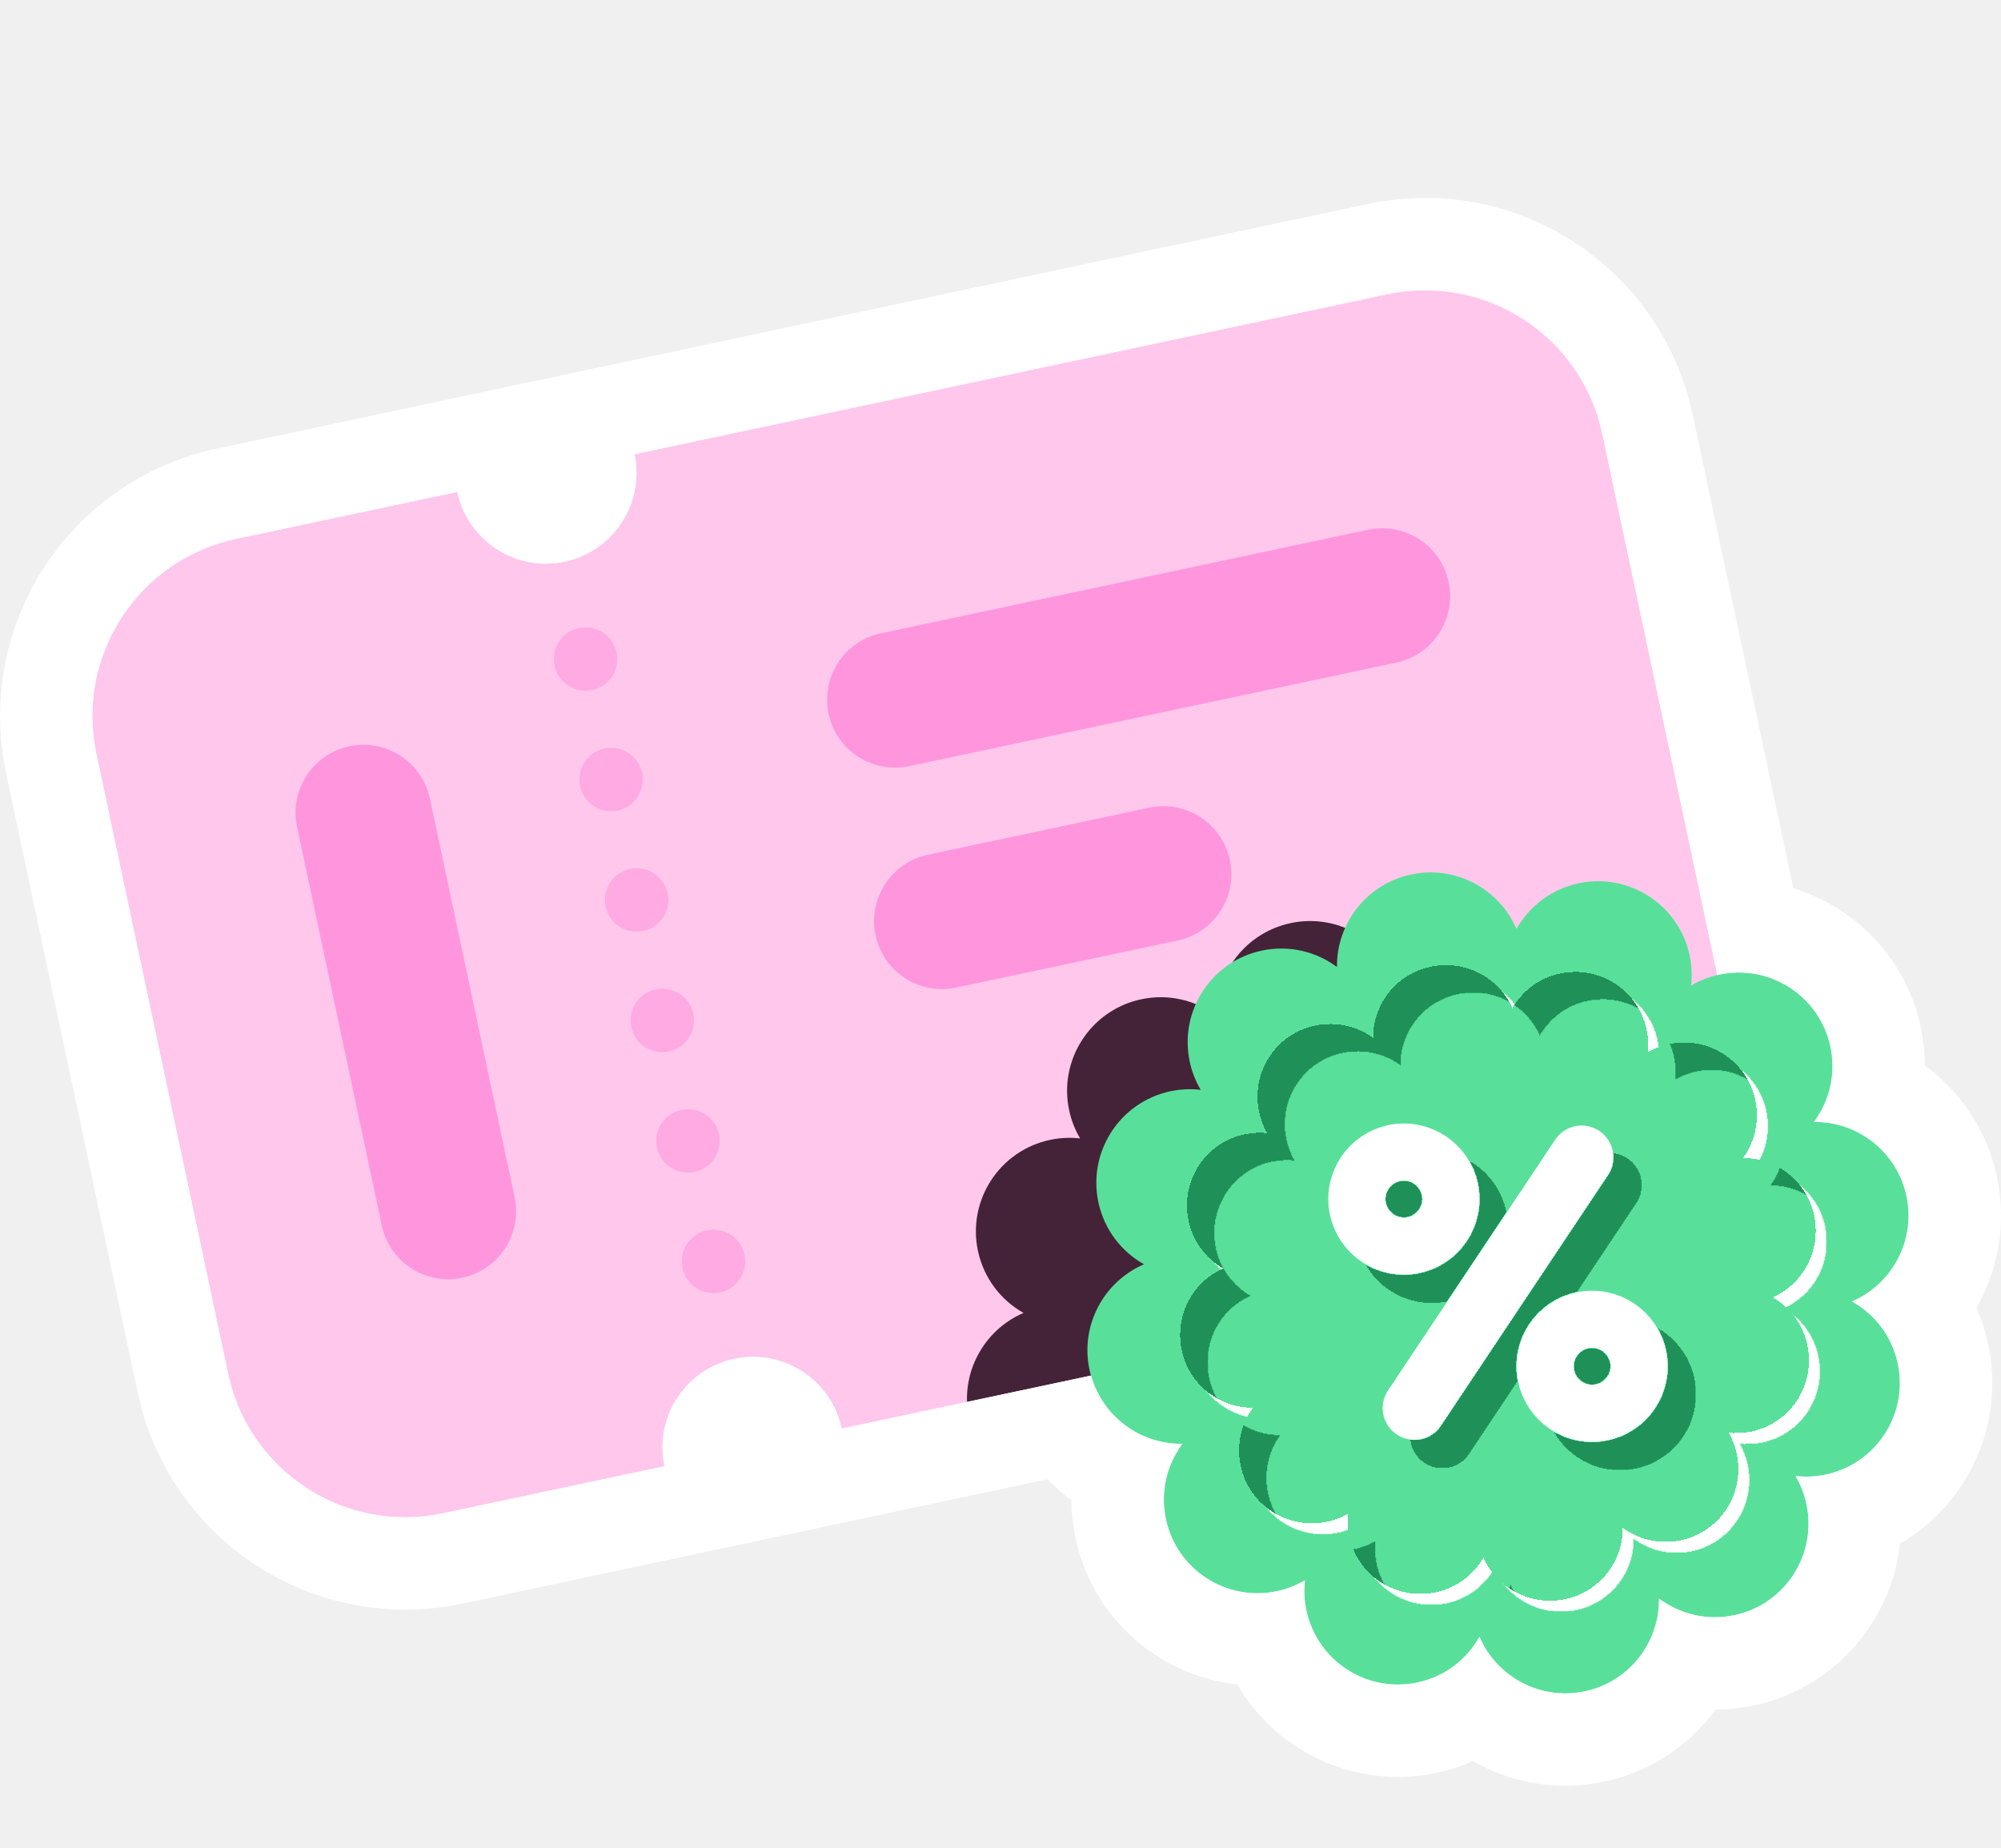
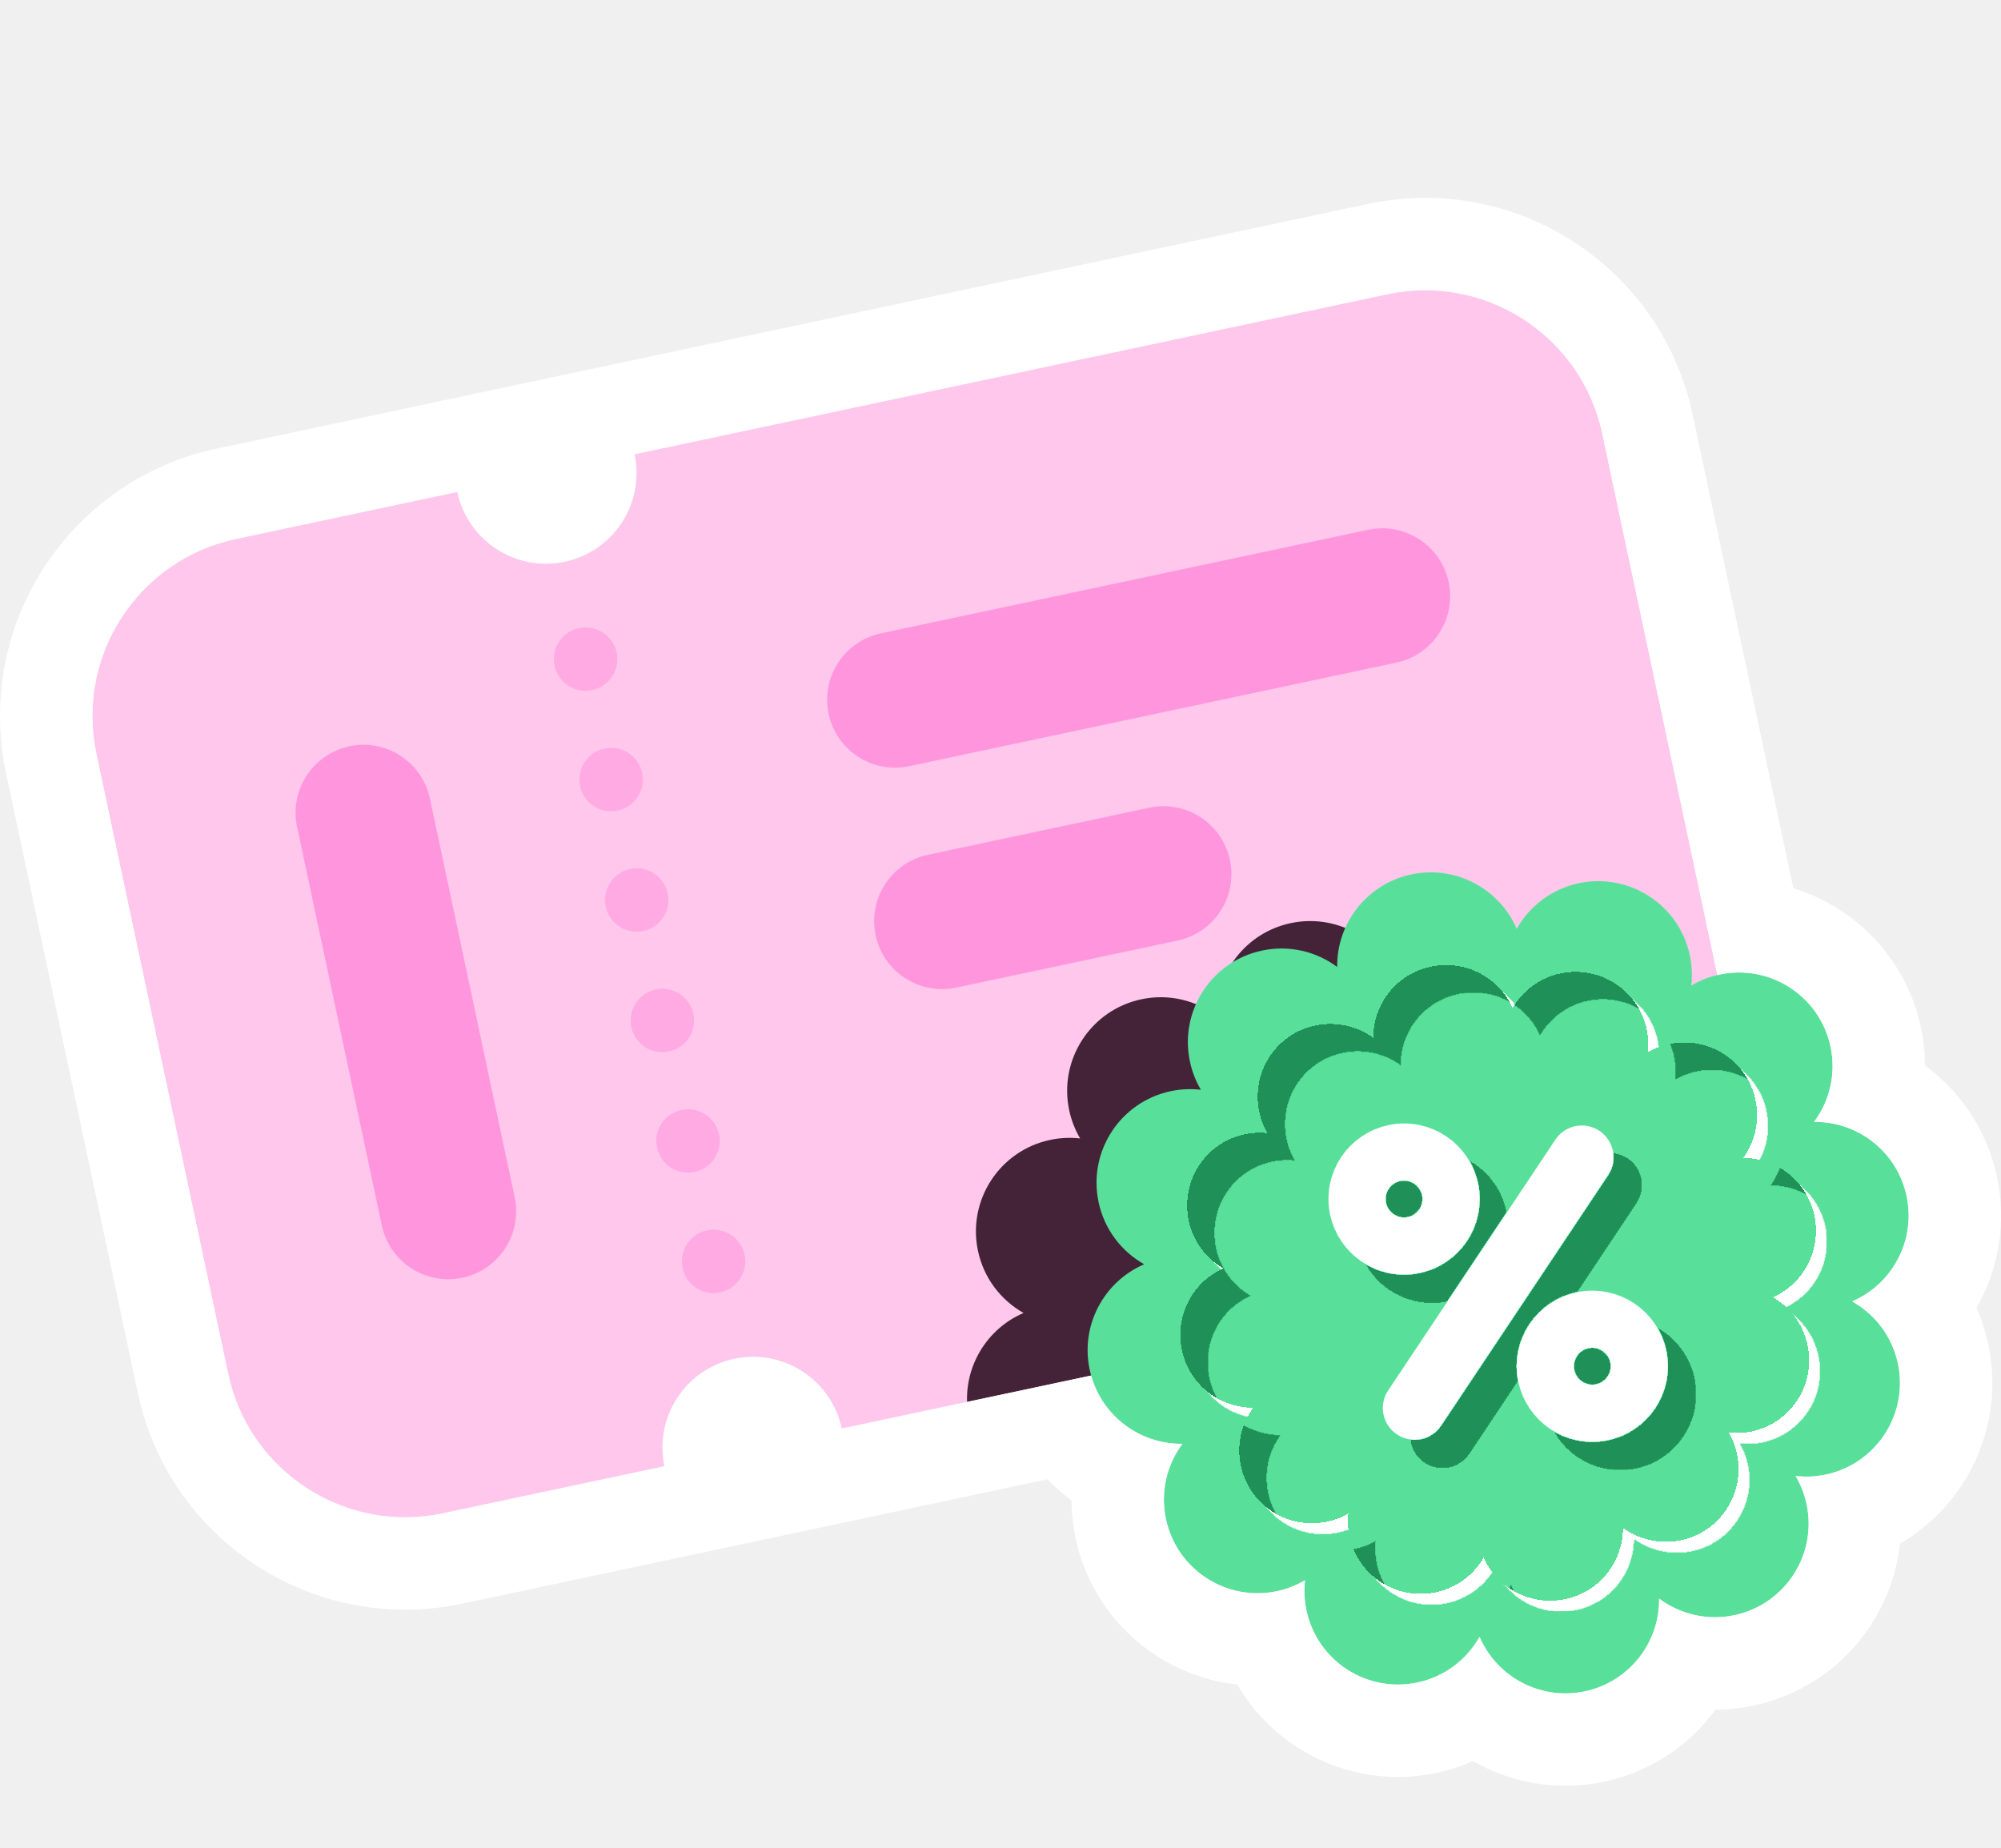
- <svg xmlns="http://www.w3.org/2000/svg" width="86.65" height="80" viewBox="-2.648 0 86.65 80" fill="none">
-   <g transform="translate(36.9795 39.1375) rotate(-12) translate(-33.3334 -21.5686)">
-     <svg width="66.667" height="43.137" viewBox="0 0 66.667 43.137" overflow="visible">
-       <g id="c_coupon" clip-path="url(#c_clip0_0_59)">
-         <path id="c_Subtract" d="M17.65 0.001C17.65 2.167 19.406 3.923 21.571 3.923C23.737 3.923 25.493 2.167 25.493 0.001H58.827C63.159 0.001 66.671 3.513 66.671 7.845V35.296C66.671 39.627 63.159 43.139 58.827 43.139H25.496C25.496 40.973 23.741 39.218 21.575 39.218C19.41 39.218 17.654 40.973 17.653 43.139H7.847C3.515 43.138 0.004 39.627 0.004 35.296V7.845C0.004 3.513 3.515 0.001 7.847 0.001H17.65Z" fill="#FFC7EC" />
-         <g id="c_Frame 1940699405" opacity="0.6">
-           <circle id="c_Ellipse 780" cx="21.577" cy="8.237" r="1.373" fill="#FF96DD" />
-           <circle id="c_Ellipse 781" cx="21.574" cy="13.57" r="1.373" fill="#FF96DD" />
-           <circle id="c_Ellipse 782" cx="21.573" cy="18.902" r="1.373" fill="#FF96DD" />
-           <circle id="c_Ellipse 784" cx="21.575" cy="24.236" r="1.373" fill="#FF96DD" />
-           <circle id="c_Ellipse 783" cx="21.577" cy="29.57" r="1.373" fill="#FF96DD" />
-           <circle id="c_Ellipse 785" cx="21.575" cy="34.903" r="1.373" fill="#FF96DD" />
-         </g>
-         <rect id="c_Rectangle 346240835" x="7.846" y="9.805" width="5.882" height="23.529" rx="2.941" fill="#FF96DD" />
-         <rect id="c_Rectangle 346240836" x="31.378" y="9.805" width="27.451" height="5.882" rx="2.941" fill="#FF96DD" />
-         <rect id="c_Rectangle 346240837" x="31.375" y="19.608" width="15.686" height="5.882" rx="2.941" fill="#FF96DD" />
-         <path id="c_Union" d="M49.067 25.77C51.032 25.771 52.67 27.17 53.04 29.026C53.783 28.183 54.87 27.652 56.082 27.652C58.32 27.652 60.135 29.467 60.135 31.705C60.135 32.158 60.059 32.593 59.922 33C60.33 32.862 60.766 32.787 61.22 32.787C63.459 32.787 65.274 34.602 65.274 36.84C65.273 38.051 64.741 39.136 63.899 39.878C65.753 40.251 67.15 41.889 67.15 43.853C67.15 45.818 65.751 47.456 63.895 47.827C64.739 48.569 65.273 49.657 65.273 50.87C65.273 53.109 63.459 54.924 61.22 54.924C60.768 54.924 60.334 54.848 59.927 54.712C60.064 55.118 60.139 55.552 60.139 56.004C60.139 58.242 58.324 60.057 56.086 60.057C54.872 60.057 53.784 59.523 53.041 58.677C52.672 60.536 51.034 61.937 49.067 61.937C47.101 61.937 45.462 60.537 45.093 58.68C44.35 59.523 43.263 60.055 42.052 60.055C39.813 60.055 37.998 58.24 37.998 56.002C37.998 55.551 38.072 55.118 38.208 54.713C37.804 54.848 37.371 54.922 36.922 54.922C34.684 54.922 32.869 53.108 32.869 50.869C32.869 49.658 33.401 48.571 34.244 47.828C32.385 47.459 30.983 45.82 30.983 43.853C30.983 41.887 32.383 40.248 34.241 39.878C33.4 39.136 32.869 38.05 32.869 36.84C32.869 34.602 34.683 32.787 36.922 32.786C37.372 32.786 37.805 32.861 38.21 32.996C38.073 32.59 37.998 32.156 37.998 31.704C37.998 29.466 39.813 27.651 42.052 27.651C43.262 27.651 44.349 28.182 45.091 29.024C45.463 27.168 47.102 25.77 49.067 25.77Z" fill="#442339" />
+ <svg xmlns="http://www.w3.org/2000/svg" width="86.65" height="80" fill="none" viewBox="0 0 86.65 80">
+   <g>
+     <g clip-path="url(#clip0_38_1137)">
+       <path d="M19.805 21.303C20.255 23.421 22.337 24.774 24.455 24.324C26.574 23.873 27.927 21.791 27.476 19.672L60.082 12.742C64.319 11.841 68.484 14.546 69.385 18.783L75.092 45.635C75.993 49.871 73.287 54.036 69.051 54.937L36.448 61.867C35.998 59.748 33.916 58.397 31.797 58.847C29.679 59.297 28.326 61.379 28.776 63.497L19.184 65.536C14.947 66.436 10.783 63.732 9.882 59.495L4.175 32.644C3.274 28.407 5.979 24.242 10.215 23.341L19.805 21.303Z" fill="#FFC7EC" />
+       <g opacity="0.6" clip-path="url(#clip1_38_1137)">
+         <circle cx="25.358" cy="28.542" r="1.373" transform="rotate(-12 25.3577 28.542)" fill="#FF96DD" />
+         <circle cx="26.464" cy="33.759" r="1.373" transform="rotate(-12 26.4639 33.7593)" fill="#FF96DD" />
+         <circle cx="27.572" cy="38.976" r="1.373" transform="rotate(-12 27.5715 38.9756)" fill="#FF96DD" />
+         <circle cx="28.683" cy="44.193" r="1.373" transform="rotate(-12 28.6826 44.1929)" fill="#FF96DD" />
+         <circle cx="29.794" cy="49.409" r="1.373" transform="rotate(-12 29.7935 49.4092)" fill="#FF96DD" />
+         <circle cx="30.9" cy="54.626" r="1.373" transform="rotate(-12 30.8997 54.626)" fill="#FF96DD" />
      </g>
-       <defs>
-         <clipPath id="c_clip0_0_59">
-           <rect width="66.667" height="43.137" fill="white" />
-         </clipPath>
-       </defs>
-     </svg>
-   </g>
-   <svg x="44.44" y="37.78" width="35.556" height="35.556" viewBox="0 0 35.556 35.556" overflow="visible">
-     <g id="b_Frame 1940699408">
-       <path id="b_Union" d="M14.019 0.091C15.941 -0.318 17.834 0.71 18.582 2.449C19.134 1.47 20.087 0.724 21.272 0.472C23.461 0.007 25.614 1.405 26.079 3.594C26.173 4.037 26.189 4.478 26.14 4.904C26.51 4.685 26.921 4.521 27.366 4.426C29.555 3.961 31.708 5.359 32.173 7.549C32.425 8.733 32.129 9.906 31.459 10.807C33.351 10.785 35.058 12.097 35.466 14.018C35.875 15.941 34.847 17.833 33.109 18.582C34.089 19.133 34.838 20.086 35.09 21.272C35.556 23.462 34.158 25.614 31.968 26.08C31.526 26.174 31.085 26.191 30.66 26.141C30.877 26.51 31.041 26.919 31.135 27.361C31.601 29.551 30.203 31.703 28.013 32.169C26.826 32.421 25.651 32.124 24.748 31.452C24.774 33.347 23.462 35.058 21.538 35.467C19.615 35.875 17.722 34.847 16.974 33.107C16.423 34.086 15.471 34.833 14.285 35.085C12.096 35.55 9.943 34.152 9.478 31.963C9.384 31.522 9.367 31.082 9.415 30.658C9.048 30.874 8.64 31.037 8.2 31.131C6.011 31.596 3.859 30.198 3.394 28.009C3.142 26.824 3.436 25.65 4.105 24.749C2.21 24.774 0.499 23.462 0.09 21.538C-0.318 19.615 0.71 17.72 2.45 16.972C1.473 16.421 0.728 15.47 0.476 14.286C0.01 12.096 1.408 9.944 3.598 9.478C4.04 9.384 4.481 9.368 4.907 9.417C4.688 9.048 4.525 8.638 4.431 8.195C3.966 6.005 5.363 3.853 7.553 3.387C8.735 3.136 9.906 3.429 10.807 4.095C10.786 2.205 12.098 0.499 14.019 0.091Z" fill="#58E09A" />
-       <g id="b_Union_2" filter="url(#b_filter0_di_0_26)">
-         <path d="M14.872 4.102C16.359 3.786 17.824 4.582 18.402 5.928C18.828 5.171 19.563 4.592 20.479 4.397C22.172 4.038 23.836 5.119 24.196 6.811C24.269 7.153 24.282 7.494 24.244 7.823C24.529 7.654 24.847 7.528 25.189 7.455C26.882 7.095 28.546 8.176 28.906 9.869C29.101 10.785 28.87 11.691 28.352 12.388C29.816 12.369 31.138 13.384 31.454 14.871C31.77 16.359 30.974 17.824 29.627 18.401C30.385 18.827 30.964 19.562 31.159 20.479C31.519 22.172 30.438 23.836 28.745 24.196C28.403 24.269 28.063 24.282 27.734 24.244C27.903 24.529 28.03 24.846 28.102 25.187C28.462 26.88 27.382 28.545 25.689 28.905C24.771 29.1 23.863 28.869 23.166 28.349C23.186 29.814 22.172 31.139 20.684 31.455C19.197 31.771 17.731 30.975 17.153 29.628C16.727 30.385 15.993 30.964 15.076 31.159C13.383 31.519 11.719 30.439 11.359 28.746C11.287 28.405 11.274 28.065 11.311 27.736C11.027 27.904 10.712 28.029 10.372 28.102C8.679 28.461 7.015 27.381 6.655 25.688C6.46 24.771 6.69 23.864 7.209 23.167C5.743 23.187 4.42 22.172 4.103 20.684C3.787 19.198 4.582 17.732 5.928 17.154C5.171 16.728 4.593 15.994 4.398 15.078C4.038 13.385 5.119 11.721 6.812 11.361C7.153 11.289 7.493 11.275 7.821 11.312C7.653 11.027 7.526 10.711 7.453 10.369C7.093 8.676 8.174 7.012 9.867 6.652C10.784 6.457 11.691 6.687 12.389 7.206C12.369 5.741 13.384 4.419 14.872 4.102Z" fill="#58E09A" />
+       <rect x="12.253" y="32.931" width="5.882" height="23.529" rx="2.941" transform="rotate(-12 12.2532 32.9307)" fill="#FF96DD" />
+       <rect x="35.27" y="28.039" width="27.451" height="5.882" rx="2.941" transform="rotate(-12 35.2703 28.0391)" fill="#FF96DD" />
+       <rect x="37.306" y="37.628" width="15.686" height="5.882" rx="2.941" transform="rotate(-12 37.3062 37.6279)" fill="#FF96DD" />
+       <path d="M55.892 39.977C57.814 39.569 59.707 40.596 60.456 42.334C61.007 41.356 61.96 40.611 63.145 40.359C65.334 39.894 67.487 41.291 67.952 43.481C68.046 43.924 68.063 44.365 68.014 44.791C68.384 44.572 68.794 44.407 69.238 44.313C71.428 43.848 73.58 45.245 74.046 47.435C74.298 48.62 74.003 49.792 73.334 50.694C75.225 50.673 76.931 51.984 77.34 53.905C77.748 55.827 76.721 57.72 74.982 58.468C75.963 59.019 76.711 59.973 76.963 61.16C77.428 63.349 76.031 65.502 73.842 65.967C73.4 66.061 72.959 66.077 72.533 66.028C72.751 66.397 72.915 66.806 73.009 67.249C73.474 69.438 72.076 71.591 69.887 72.056C68.7 72.308 67.524 72.012 66.622 71.339C66.647 73.234 65.336 74.945 63.412 75.354C61.489 75.763 59.595 74.735 58.847 72.996C58.295 73.974 57.343 74.72 56.158 74.972C53.969 75.437 51.817 74.04 51.352 71.85C51.258 71.409 51.24 70.969 51.289 70.543C50.922 70.76 50.514 70.924 50.074 71.017C47.885 71.483 45.732 70.085 45.267 67.895C45.015 66.71 45.309 65.537 45.978 64.635C44.084 64.661 42.373 63.348 41.964 61.424C41.555 59.501 42.583 57.607 44.323 56.859C43.346 56.307 42.601 55.356 42.35 54.172C41.884 51.983 43.282 49.83 45.472 49.365C45.912 49.271 46.351 49.254 46.774 49.302C46.557 48.934 46.394 48.524 46.3 48.083C45.834 45.893 47.232 43.74 49.422 43.275C50.606 43.023 51.779 43.318 52.681 43.987C52.658 42.094 53.97 40.386 55.892 39.977Z" fill="#442339" />
+     </g>
+     <g>
+       <path d="M61.115 37.868C63.037 37.459 64.93 38.487 65.679 40.225C66.23 39.247 67.183 38.501 68.368 38.249C70.557 37.784 72.71 39.182 73.175 41.372C73.269 41.815 73.286 42.256 73.237 42.682C73.606 42.463 74.017 42.298 74.461 42.204C76.651 41.738 78.803 43.136 79.269 45.326C79.521 46.51 79.226 47.683 78.557 48.584C80.448 48.563 82.154 49.875 82.563 51.795C82.971 53.718 81.944 55.61 80.205 56.359C81.186 56.91 81.934 57.864 82.186 59.05C82.651 61.24 81.253 63.392 79.064 63.858C78.622 63.952 78.181 63.969 77.756 63.919C77.974 64.288 78.138 64.697 78.232 65.139C78.697 67.329 77.299 69.481 75.11 69.947C73.923 70.199 72.747 69.902 71.845 69.23C71.87 71.124 70.558 72.836 68.634 73.245C66.712 73.653 64.818 72.625 64.07 70.886C63.518 71.865 62.566 72.611 61.381 72.863C59.192 73.328 57.04 71.93 56.575 69.741C56.481 69.299 56.462 68.859 56.511 68.434C56.144 68.65 55.737 68.814 55.297 68.908C53.108 69.373 50.955 67.975 50.49 65.786C50.238 64.601 50.532 63.428 51.202 62.526C49.307 62.551 47.596 61.24 47.187 59.316C46.778 57.392 47.807 55.498 49.547 54.751C48.57 54.199 47.824 53.247 47.573 52.063C47.107 49.873 48.505 47.721 50.695 47.255C51.137 47.161 51.578 47.145 52.003 47.194C51.785 46.825 51.622 46.416 51.528 45.973C51.062 43.784 52.459 41.631 54.649 41.166C55.831 40.914 57.003 41.207 57.904 41.874C57.883 39.983 59.194 38.276 61.115 37.868Z" fill="#58E09A" />
+       <g filter="url(#filter0_di_38_1137)">
+         <path d="M61.968 41.88C63.455 41.564 64.92 42.359 65.498 43.705C65.924 42.948 66.659 42.37 67.575 42.175C69.268 41.815 70.932 42.896 71.292 44.589C71.365 44.931 71.378 45.272 71.34 45.601C71.625 45.432 71.943 45.306 72.285 45.233C73.978 44.873 75.642 45.954 76.002 47.647C76.197 48.563 75.966 49.468 75.448 50.165C76.912 50.147 78.234 51.162 78.55 52.649C78.866 54.137 78.07 55.602 76.723 56.179C77.481 56.605 78.06 57.34 78.255 58.257C78.615 59.95 77.534 61.614 75.841 61.974C75.499 62.047 75.159 62.06 74.83 62.022C74.999 62.307 75.126 62.623 75.198 62.965C75.558 64.658 74.478 66.323 72.785 66.683C71.867 66.878 70.959 66.646 70.262 66.126C70.282 67.592 69.268 68.916 67.78 69.233C66.293 69.549 64.827 68.752 64.249 67.406C63.823 68.163 63.089 68.742 62.172 68.937C60.479 69.296 58.815 68.216 58.455 66.524C58.383 66.183 58.37 65.842 58.407 65.514C58.123 65.681 57.808 65.807 57.468 65.879C55.775 66.239 54.111 65.159 53.751 63.466C53.556 62.549 53.786 61.642 54.305 60.945C52.839 60.965 51.516 59.95 51.199 58.462C50.883 56.975 51.678 55.51 53.023 54.932C52.267 54.506 51.689 53.772 51.494 52.856C51.134 51.163 52.215 49.499 53.908 49.139C54.249 49.066 54.589 49.053 54.917 49.09C54.748 48.805 54.621 48.489 54.549 48.147C54.189 46.454 55.27 44.79 56.963 44.43C57.88 44.235 58.787 44.465 59.484 44.984C59.465 43.519 60.48 42.196 61.968 41.88Z" fill="#58E09A" />
      </g>
-       <g id="b_Group" filter="url(#b_filter1_d_0_26)">
-         <path id="b_Vector" d="M21.401 12.336L14.159 23.199" stroke-width="2.747" stroke-linecap="round" stroke="white" />
-         <path id="b_Vector_2" d="M15.741 14.148C15.741 15.273 14.829 16.184 13.704 16.184C12.579 16.184 11.667 15.273 11.667 14.148C11.667 13.023 12.579 12.111 13.704 12.111C14.829 12.111 15.741 13.023 15.741 14.148Z" stroke-width="2.473" stroke-linecap="round" stroke="white" />
-         <path id="b_Vector_3" d="M23.892 21.389C23.892 22.514 22.98 23.426 21.855 23.426C20.731 23.426 19.819 22.514 19.819 21.389C19.819 20.264 20.731 19.352 21.855 19.352C22.98 19.352 23.892 20.264 23.892 21.389Z" stroke-width="2.473" stroke-linecap="round" stroke="white" />
+       <g filter="url(#filter1_d_38_1137)">
+         <path d="M68.497 50.114L61.255 60.976" stroke="white" stroke-width="2.747" stroke-linecap="round" />
+         <path d="M60.8 53.962C61.925 53.962 62.837 53.05 62.837 51.925C62.837 50.801 61.925 49.889 60.8 49.889C59.675 49.889 58.763 50.801 58.763 51.925C58.763 53.05 59.675 53.962 60.8 53.962Z" stroke="white" stroke-width="2.473" stroke-linecap="round" />
+         <path d="M68.951 61.203C70.076 61.203 70.988 60.291 70.988 59.167C70.988 58.042 70.076 57.13 68.951 57.13C67.827 57.13 66.915 58.042 66.915 59.167C66.915 60.291 67.827 61.203 68.951 61.203Z" stroke="white" stroke-width="2.473" stroke-linecap="round" />
      </g>
    </g>
-     <defs>
-       <filter id="b_filter0_di_0_26" x="4.034" y="4.033" width="27.963" height="27.965" filterUnits="userSpaceOnUse" color-interpolation-filters="sRGB">
-         <feFlood flood-opacity="0" result="BackgroundImageFix" />
-         <feColorMatrix in="SourceAlpha" type="matrix" values="0 0 0 0 0 0 0 0 0 0 0 0 0 0 0 0 0 0 127 0" result="hardAlpha" />
-         <feOffset dx="0.474" dy="0.474" />
-         <feComposite in2="hardAlpha" operator="out" />
-         <feColorMatrix type="matrix" values="0 0 0 0 1 0 0 0 0 1 0 0 0 0 1 0 0 0 1 0" />
-         <feBlend mode="normal" in2="BackgroundImageFix" result="effect1_dropShadow_0_26" />
-         <feBlend mode="normal" in="SourceGraphic" in2="effect1_dropShadow_0_26" result="shape" />
-         <feColorMatrix in="SourceAlpha" type="matrix" values="0 0 0 0 0 0 0 0 0 0 0 0 0 0 0 0 0 0 127 0" result="hardAlpha" />
-         <feOffset dx="1.186" dy="1.186" />
-         <feComposite in2="hardAlpha" operator="arithmetic" k2="-1" k3="1" />
-         <feColorMatrix type="matrix" values="0 0 0 0 0.122 0 0 0 0 0.569 0 0 0 0 0.345 0 0 0 1 0" />
-         <feBlend mode="normal" in2="shape" result="effect2_innerShadow_0_26" />
-       </filter>
-       <filter id="b_filter1_d_0_26" x="10.431" y="10.875" width="15.906" height="14.996" filterUnits="userSpaceOnUse" color-interpolation-filters="sRGB">
-         <feFlood flood-opacity="0" result="BackgroundImageFix" />
-         <feColorMatrix in="SourceAlpha" type="matrix" values="0 0 0 0 0 0 0 0 0 0 0 0 0 0 0 0 0 0 127 0" result="hardAlpha" />
-         <feOffset dx="1.209" dy="1.209" />
-         <feComposite in2="hardAlpha" operator="out" />
-         <feColorMatrix type="matrix" values="0 0 0 0 0.122 0 0 0 0 0.569 0 0 0 0 0.345 0 0 0 1 0" />
-         <feBlend mode="normal" in2="BackgroundImageFix" result="effect1_dropShadow_0_26" />
-         <feBlend mode="normal" in="SourceGraphic" in2="effect1_dropShadow_0_26" result="shape" />
-       </filter>
-     </defs>
-   </svg>
-   <svg x="-2.648" y="0" width="86.653" height="80" viewBox="0 0 86.653 80" overflow="visible">
-     <g id="o_Percentage discount">
-       <mask id="o_stroke0_0_4" maskUnits="userSpaceOnUse" x="-0.999" y="7.569" width="88" height="70" fill="black">
-         <rect fill="white" x="-0.999" y="7.569" width="88" height="70" />
-         <path d="M60.081 12.742C64.318 11.841 68.483 14.546 69.384 18.783L74.367 42.227C74.398 42.22 74.429 42.211 74.461 42.204C76.65 41.739 78.803 43.136 79.268 45.326C79.52 46.511 79.226 47.683 78.556 48.585C80.448 48.564 82.154 49.876 82.562 51.797C82.971 53.719 81.943 55.611 80.205 56.359C81.186 56.91 81.933 57.864 82.185 59.051C82.651 61.24 81.253 63.393 79.063 63.858C78.621 63.952 78.181 63.969 77.756 63.92C77.974 64.288 78.137 64.698 78.231 65.139C78.697 67.329 77.299 69.482 75.109 69.947C73.922 70.199 72.747 69.903 71.845 69.23C71.87 71.125 70.557 72.836 68.634 73.245C66.711 73.653 64.817 72.626 64.069 70.887C63.518 71.865 62.566 72.611 61.381 72.863C59.191 73.328 57.04 71.93 56.574 69.741C56.48 69.299 56.462 68.859 56.511 68.434C56.143 68.651 55.737 68.814 55.297 68.908C53.107 69.374 50.955 67.975 50.489 65.786C50.237 64.601 50.532 63.428 51.201 62.526C49.391 62.551 47.75 61.354 47.25 59.57L36.447 61.867C35.997 59.749 33.915 58.397 31.797 58.846C29.678 59.297 28.325 61.379 28.775 63.497L19.183 65.536C14.947 66.436 10.782 63.732 9.882 59.495L4.174 32.644C3.273 28.407 5.978 24.241 10.215 23.341L19.803 21.303C20.254 23.421 22.337 24.774 24.455 24.324C26.573 23.874 27.925 21.791 27.475 19.673L60.081 12.742Z" />
-       </mask>
-       <path id="o_Union" d="M60.081 12.742C64.318 11.841 68.483 14.546 69.384 18.783L74.367 42.227C74.398 42.22 74.429 42.211 74.461 42.204C76.65 41.739 78.803 43.136 79.268 45.326C79.52 46.511 79.226 47.683 78.556 48.585C80.448 48.564 82.154 49.876 82.562 51.797C82.971 53.719 81.943 55.611 80.205 56.359C81.186 56.91 81.933 57.864 82.185 59.051C82.651 61.24 81.253 63.393 79.063 63.858C78.621 63.952 78.181 63.969 77.756 63.92C77.974 64.288 78.137 64.698 78.231 65.139C78.697 67.329 77.299 69.482 75.109 69.947C73.922 70.199 72.747 69.903 71.845 69.23C71.87 71.125 70.557 72.836 68.634 73.245C66.711 73.653 64.817 72.626 64.069 70.887C63.518 71.865 62.566 72.611 61.381 72.863C59.191 73.328 57.04 71.93 56.574 69.741C56.48 69.299 56.462 68.859 56.511 68.434C56.143 68.651 55.737 68.814 55.297 68.908C53.107 69.374 50.955 67.975 50.489 65.786C50.237 64.601 50.532 63.428 51.201 62.526C49.391 62.551 47.75 61.354 47.25 59.57L36.447 61.867C35.997 59.749 33.915 58.397 31.797 58.846C29.678 59.297 28.325 61.379 28.775 63.497L19.183 65.536C14.947 66.436 10.782 63.732 9.882 59.495L4.174 32.644C3.273 28.407 5.978 24.241 10.215 23.341L19.803 21.303C20.254 23.421 22.337 24.774 24.455 24.324C26.573 23.874 27.925 21.791 27.475 19.673L60.081 12.742Z" stroke-width="8" stroke="white" mask="url(#o_stroke0_0_4)" />
+     <g>
+       <g>
+         <mask id="path-19-outside-1_38_1137" maskUnits="userSpaceOnUse" x="-0.999" y="7.569" width="88" height="70" fill="black">
+           <rect fill="white" x="-0.999" y="7.569" width="88" height="70" />
+           <path d="M60.081 12.742C64.318 11.842 68.483 14.546 69.384 18.783L74.367 42.228C74.398 42.22 74.429 42.211 74.461 42.204C76.65 41.739 78.803 43.137 79.268 45.326C79.52 46.511 79.226 47.684 78.556 48.585C80.448 48.564 82.154 49.876 82.562 51.797C82.971 53.719 81.943 55.611 80.205 56.359C81.186 56.91 81.933 57.864 82.185 59.051C82.651 61.24 81.253 63.393 79.063 63.858C78.621 63.952 78.181 63.969 77.756 63.92C77.974 64.289 78.137 64.698 78.231 65.14C78.697 67.329 77.299 69.482 75.109 69.947C73.922 70.2 72.747 69.903 71.845 69.231C71.87 71.125 70.557 72.836 68.634 73.245C66.711 73.654 64.817 72.626 64.069 70.887C63.518 71.865 62.566 72.612 61.381 72.863C59.191 73.329 57.04 71.931 56.574 69.741C56.48 69.3 56.462 68.86 56.511 68.435C56.143 68.651 55.737 68.815 55.297 68.908C53.107 69.374 50.955 67.976 50.489 65.786C50.237 64.602 50.532 63.428 51.201 62.526C49.391 62.551 47.75 61.355 47.25 59.57L36.447 61.867C35.997 59.749 33.915 58.397 31.797 58.847C29.678 59.297 28.326 61.379 28.775 63.497L19.183 65.536C14.947 66.437 10.783 63.732 9.882 59.495L4.174 32.645C3.273 28.408 5.978 24.242 10.215 23.341L19.804 21.303C20.254 23.421 22.337 24.774 24.455 24.324C26.573 23.874 27.925 21.791 27.476 19.673L60.081 12.742Z" />
+         </mask>
+         <path d="M60.081 12.742L59.249 8.83L59.249 8.83L60.081 12.742ZM69.384 18.783L73.296 17.952L73.296 17.952L69.384 18.783ZM74.367 42.228L70.454 43.059L71.306 47.066L75.291 46.12L74.367 42.228ZM74.461 42.204L73.629 38.292L73.629 38.292L74.461 42.204ZM79.268 45.326L83.181 44.495L83.181 44.495L79.268 45.326ZM78.556 48.585L75.344 46.201L70.54 52.675L78.601 52.585L78.556 48.585ZM82.562 51.797L86.475 50.966L86.475 50.965L82.562 51.797ZM80.205 56.359L78.623 52.686L71.195 55.885L78.246 59.847L80.205 56.359ZM82.185 59.051L86.098 58.219L86.098 58.219L82.185 59.051ZM79.063 63.858L79.894 67.771L79.895 67.771L79.063 63.858ZM77.756 63.92L78.215 59.946L70.216 59.023L74.312 65.955L77.756 63.92ZM78.231 65.14L82.144 64.308L82.144 64.308L78.231 65.14ZM75.109 69.947L75.941 73.86L75.941 73.86L75.109 69.947ZM71.845 69.231L74.234 66.023L67.737 61.183L67.845 69.284L71.845 69.231ZM68.634 73.245L69.465 77.158L69.465 77.158L68.634 73.245ZM64.069 70.887L67.743 69.306L64.551 61.886L60.585 68.923L64.069 70.887ZM61.381 72.863L62.212 76.776L62.212 76.776L61.381 72.863ZM56.574 69.741L52.661 70.573L52.662 70.573L56.574 69.741ZM56.511 68.435L60.484 68.892L61.402 60.911L54.481 64.988L56.511 68.435ZM55.297 68.908L56.128 72.821L56.129 72.821L55.297 68.908ZM50.489 65.786L46.577 66.618L46.577 66.618L50.489 65.786ZM51.201 62.526L54.413 64.911L59.234 58.418L51.147 58.527L51.201 62.526ZM47.25 59.57L51.102 58.492L50.089 54.877L46.418 55.658L47.25 59.57ZM36.447 61.867L32.535 62.699L33.367 66.612L37.279 65.78L36.447 61.867ZM31.797 58.847L30.966 54.934L30.965 54.934L31.797 58.847ZM28.775 63.497L29.607 67.41L33.519 66.578L32.688 62.666L28.775 63.497ZM19.183 65.536L20.015 69.449L20.015 69.449L19.183 65.536ZM9.882 59.495L5.969 60.327L5.969 60.327L9.882 59.495ZM4.174 32.645L0.261 33.476L0.261 33.476L4.174 32.645ZM10.215 23.341L9.383 19.428L9.383 19.428L10.215 23.341ZM19.804 21.303L23.716 20.471L22.885 16.559L18.972 17.39L19.804 21.303ZM24.455 24.324L25.286 28.237L25.287 28.237L24.455 24.324ZM27.476 19.673L26.644 15.76L22.732 16.592L23.563 20.504L27.476 19.673ZM60.081 12.742L60.913 16.655C62.989 16.214 65.03 17.539 65.471 19.615L69.384 18.783L73.296 17.952C71.936 11.554 65.647 7.47 59.249 8.83L60.081 12.742ZM69.384 18.783L65.471 19.615L70.454 43.059L74.367 42.228L78.28 41.396L73.296 17.952L69.384 18.783ZM74.367 42.228L75.291 46.12C75.314 46.114 75.335 46.109 75.352 46.105C75.369 46.1 75.384 46.096 75.395 46.094C75.406 46.091 75.416 46.088 75.421 46.087C75.423 46.086 75.427 46.085 75.428 46.085C75.429 46.085 75.43 46.084 75.43 46.084C75.43 46.084 75.427 46.085 75.421 46.087C75.416 46.088 75.407 46.09 75.396 46.093C75.374 46.099 75.338 46.107 75.293 46.117L74.461 42.204L73.629 38.292C73.568 38.305 73.516 38.317 73.479 38.326C73.442 38.335 73.412 38.343 73.398 38.347C73.394 38.348 73.391 38.349 73.388 38.349C73.385 38.35 73.385 38.35 73.383 38.351C73.381 38.351 73.382 38.351 73.386 38.35C73.392 38.348 73.414 38.343 73.443 38.336L74.367 42.228ZM74.461 42.204L75.293 46.117C75.301 46.115 75.306 46.115 75.307 46.115C75.309 46.115 75.31 46.115 75.312 46.115C75.316 46.116 75.323 46.118 75.333 46.124C75.342 46.13 75.347 46.136 75.349 46.139C75.35 46.141 75.351 46.142 75.352 46.144C75.352 46.145 75.354 46.149 75.356 46.158L79.268 45.326L83.181 44.495C82.256 40.144 77.98 37.367 73.629 38.292L74.461 42.204ZM79.268 45.326L75.356 46.158C75.358 46.167 75.358 46.171 75.358 46.172C75.358 46.173 75.358 46.174 75.357 46.176C75.356 46.181 75.353 46.19 75.344 46.201L78.556 48.585L81.769 50.969C83.091 49.188 83.682 46.852 83.181 44.495L79.268 45.326ZM78.556 48.585L78.601 52.585C78.603 52.585 78.615 52.585 78.632 52.599C78.639 52.604 78.642 52.609 78.644 52.611C78.644 52.612 78.645 52.613 78.646 52.615C78.647 52.617 78.648 52.621 78.65 52.629L82.562 51.797L86.475 50.965C85.663 47.145 82.272 44.543 78.512 44.585L78.556 48.585ZM82.562 51.797L78.65 52.628C78.651 52.636 78.652 52.64 78.652 52.642C78.652 52.644 78.652 52.645 78.651 52.646C78.651 52.648 78.65 52.653 78.646 52.66C78.637 52.678 78.626 52.685 78.623 52.686L80.205 56.359L81.787 60.033C85.241 58.546 87.287 54.791 86.475 50.966L82.562 51.797ZM80.205 56.359L78.246 59.847C78.256 59.853 78.263 59.86 78.266 59.864C78.267 59.865 78.268 59.867 78.269 59.868C78.269 59.869 78.271 59.873 78.273 59.883L82.185 59.051L86.098 58.219C85.597 55.861 84.105 53.962 82.164 52.872L80.205 56.359ZM82.185 59.051L78.273 59.882C78.275 59.891 78.275 59.896 78.275 59.897C78.275 59.899 78.275 59.901 78.274 59.902C78.274 59.906 78.271 59.913 78.265 59.923C78.259 59.932 78.253 59.937 78.25 59.94C78.249 59.94 78.248 59.941 78.246 59.942C78.245 59.942 78.24 59.944 78.232 59.946L79.063 63.858L79.895 67.771C84.246 66.846 87.022 62.57 86.098 58.219L82.185 59.051ZM79.063 63.858L78.232 59.946C78.228 59.947 78.226 59.947 78.224 59.947C78.222 59.947 78.219 59.947 78.215 59.946L77.756 63.92L77.297 67.894C78.139 67.991 79.016 67.958 79.894 67.771L79.063 63.858ZM77.756 63.92L74.312 65.955C74.314 65.959 74.316 65.962 74.317 65.964C74.317 65.966 74.318 65.968 74.319 65.971L78.231 65.14L82.144 64.308C81.957 63.429 81.631 62.615 81.2 61.885L77.756 63.92ZM78.231 65.14L74.319 65.971C74.32 65.98 74.321 65.984 74.321 65.986C74.321 65.988 74.321 65.989 74.32 65.991C74.32 65.995 74.317 66.002 74.311 66.012C74.305 66.021 74.299 66.026 74.296 66.028C74.295 66.029 74.293 66.03 74.292 66.031C74.29 66.031 74.286 66.033 74.278 66.035L75.109 69.947L75.941 73.86C80.291 72.935 83.068 68.658 82.144 64.308L78.231 65.14ZM75.109 69.947L74.278 66.035C74.269 66.037 74.265 66.037 74.265 66.037C74.264 66.037 74.263 66.037 74.261 66.036C74.256 66.035 74.246 66.031 74.234 66.023L71.845 69.231L69.455 72.438C71.237 73.766 73.577 74.362 75.941 73.86L75.109 69.947ZM71.845 69.231L67.845 69.284C67.845 69.286 67.844 69.299 67.831 69.315C67.826 69.322 67.821 69.326 67.819 69.327C67.818 69.328 67.817 69.328 67.816 69.329C67.814 69.329 67.81 69.331 67.802 69.333L68.634 73.245L69.465 77.158C73.292 76.344 75.894 72.943 75.844 69.177L71.845 69.231ZM68.634 73.245L67.802 69.333C67.795 69.334 67.79 69.335 67.788 69.335C67.787 69.335 67.785 69.335 67.784 69.334C67.782 69.334 67.776 69.333 67.769 69.329C67.75 69.319 67.744 69.308 67.743 69.306L64.069 70.887L60.395 72.468C61.883 75.924 65.641 77.97 69.465 77.158L68.634 73.245ZM64.069 70.887L60.585 68.923C60.578 68.934 60.571 68.941 60.567 68.944C60.565 68.946 60.564 68.946 60.563 68.947C60.562 68.947 60.558 68.949 60.549 68.951L61.381 72.863L62.212 76.776C64.569 76.275 66.464 74.785 67.554 72.851L64.069 70.887ZM61.381 72.863L60.549 68.951C60.541 68.953 60.536 68.953 60.535 68.953C60.533 68.953 60.532 68.953 60.53 68.952C60.526 68.952 60.519 68.949 60.51 68.943C60.501 68.938 60.495 68.931 60.493 68.928C60.492 68.927 60.492 68.926 60.491 68.924C60.49 68.923 60.489 68.918 60.487 68.909L56.574 69.741L52.662 70.573C53.586 74.922 57.861 77.701 62.212 76.776L61.381 72.863ZM56.574 69.741L60.487 68.91C60.485 68.901 60.484 68.896 60.484 68.894C60.484 68.892 60.484 68.891 60.484 68.892L56.511 68.435L52.537 67.978C52.439 68.83 52.477 69.705 52.661 70.573L56.574 69.741ZM56.511 68.435L54.481 64.988C54.473 64.993 54.468 64.995 54.467 64.995C54.465 64.996 54.465 64.996 54.465 64.996L55.297 68.908L56.129 72.821C57.011 72.633 57.82 72.306 58.541 71.881L56.511 68.435ZM55.297 68.908L54.465 64.996C54.456 64.998 54.452 64.998 54.45 64.998C54.449 64.998 54.447 64.998 54.446 64.997C54.442 64.997 54.434 64.994 54.425 64.988C54.416 64.982 54.41 64.976 54.408 64.973C54.407 64.972 54.407 64.971 54.406 64.969C54.405 64.968 54.404 64.963 54.402 64.954L50.489 65.786L46.577 66.618C47.501 70.968 51.778 73.746 56.128 72.821L55.297 68.908ZM50.489 65.786L54.402 64.955C54.4 64.946 54.4 64.941 54.4 64.94C54.4 64.939 54.4 64.937 54.401 64.936C54.402 64.93 54.405 64.921 54.413 64.911L51.201 62.526L47.99 60.142C46.666 61.925 46.076 64.262 46.577 66.618L50.489 65.786ZM51.201 62.526L51.147 58.527C51.145 58.527 51.134 58.526 51.119 58.515C51.112 58.51 51.108 58.506 51.106 58.503C51.106 58.502 51.104 58.499 51.102 58.492L47.25 59.57L43.398 60.649C44.393 64.202 47.655 66.575 51.255 66.526L51.201 62.526ZM47.25 59.57L46.418 55.658L35.615 57.955L36.447 61.867L37.279 65.78L48.082 63.483L47.25 59.57ZM36.447 61.867L40.36 61.035C39.45 56.757 35.245 54.025 30.966 54.934L31.797 58.847L32.628 62.76C32.628 62.76 32.627 62.76 32.625 62.76C32.622 62.76 32.62 62.76 32.616 62.76C32.609 62.761 32.602 62.76 32.595 62.758C32.582 62.756 32.574 62.752 32.569 62.748C32.563 62.745 32.556 62.739 32.549 62.728C32.545 62.723 32.541 62.717 32.538 62.71C32.537 62.707 32.536 62.704 32.535 62.702C32.535 62.7 32.535 62.699 32.535 62.699L36.447 61.867ZM31.797 58.847L30.965 54.934C26.688 55.843 23.954 60.048 24.863 64.328L28.775 63.497L32.688 62.666C32.688 62.666 32.688 62.667 32.688 62.67C32.689 62.672 32.689 62.675 32.689 62.678C32.689 62.685 32.688 62.693 32.687 62.7C32.684 62.713 32.68 62.721 32.677 62.726C32.674 62.731 32.668 62.738 32.657 62.745C32.652 62.749 32.646 62.753 32.639 62.756C32.636 62.757 32.633 62.758 32.631 62.758C32.629 62.759 32.628 62.759 32.628 62.759L31.797 58.847ZM28.775 63.497L27.944 59.585L18.352 61.624L19.183 65.536L20.015 69.449L29.607 67.41L28.775 63.497ZM19.183 65.536L18.352 61.624C16.276 62.065 14.236 60.74 13.794 58.663L9.882 59.495L5.969 60.327C7.329 66.724 13.617 70.808 20.015 69.449L19.183 65.536ZM9.882 59.495L13.794 58.663L8.086 31.813L4.174 32.645L0.261 33.476L5.969 60.327L9.882 59.495ZM4.174 32.645L8.086 31.813C7.645 29.736 8.971 27.695 11.047 27.253L10.215 23.341L9.383 19.428C2.985 20.789 -1.099 27.079 0.261 33.476L4.174 32.645ZM10.215 23.341L11.046 27.254L20.635 25.215L19.804 21.303L18.972 17.39L9.383 19.428L10.215 23.341ZM19.804 21.303L15.891 22.134C16.8 26.413 21.006 29.146 25.286 28.237L24.455 24.324L23.624 20.412C23.624 20.412 23.625 20.412 23.627 20.411C23.629 20.411 23.632 20.411 23.636 20.411C23.643 20.411 23.65 20.411 23.657 20.413C23.67 20.415 23.678 20.419 23.683 20.422C23.688 20.425 23.695 20.431 23.702 20.442C23.706 20.448 23.709 20.454 23.712 20.46C23.714 20.463 23.715 20.466 23.715 20.468C23.716 20.47 23.716 20.471 23.716 20.471L19.804 21.303ZM24.455 24.324L25.287 28.237C29.566 27.327 32.297 23.12 31.388 18.842L27.476 19.673L23.563 20.504C23.563 20.504 23.563 20.503 23.562 20.501C23.562 20.499 23.562 20.496 23.562 20.492C23.562 20.485 23.562 20.478 23.564 20.472C23.566 20.459 23.57 20.451 23.573 20.446C23.577 20.441 23.582 20.434 23.593 20.426C23.599 20.422 23.605 20.419 23.612 20.416C23.615 20.414 23.618 20.413 23.62 20.413C23.622 20.412 23.623 20.412 23.623 20.412L24.455 24.324ZM27.476 19.673L28.307 23.586L60.913 16.655L60.081 12.742L59.249 8.83L26.644 15.76L27.476 19.673Z" fill="white" mask="url(#path-19-outside-1_38_1137)" />
+       </g>
    </g>
-   </svg>
+   </g>
+   <defs>
+     <filter id="filter0_di_38_1137" x="51.13" y="41.811" width="27.963" height="27.965" filterUnits="userSpaceOnUse" color-interpolation-filters="sRGB">
+       <feFlood flood-opacity="0" result="BackgroundImageFix" />
+       <feColorMatrix in="SourceAlpha" type="matrix" values="0 0 0 0 0 0 0 0 0 0 0 0 0 0 0 0 0 0 127 0" result="hardAlpha" />
+       <feOffset dx="0.474" dy="0.474" />
+       <feComposite in2="hardAlpha" operator="out" />
+       <feColorMatrix type="matrix" values="0 0 0 0 1 0 0 0 0 1 0 0 0 0 1 0 0 0 1 0" />
+       <feBlend mode="normal" in2="BackgroundImageFix" result="effect1_dropShadow_38_1137" />
+       <feBlend mode="normal" in="SourceGraphic" in2="effect1_dropShadow_38_1137" result="shape" />
+       <feColorMatrix in="SourceAlpha" type="matrix" values="0 0 0 0 0 0 0 0 0 0 0 0 0 0 0 0 0 0 127 0" result="hardAlpha" />
+       <feOffset dx="1.186" dy="1.186" />
+       <feComposite in2="hardAlpha" operator="arithmetic" k2="-1" k3="1" />
+       <feColorMatrix type="matrix" values="0 0 0 0 0.122 0 0 0 0 0.569 0 0 0 0 0.345 0 0 0 1 0" />
+       <feBlend mode="normal" in2="shape" result="effect2_innerShadow_38_1137" />
+     </filter>
+     <filter id="filter1_d_38_1137" x="57.527" y="48.652" width="15.907" height="14.996" filterUnits="userSpaceOnUse" color-interpolation-filters="sRGB">
+       <feFlood flood-opacity="0" result="BackgroundImageFix" />
+       <feColorMatrix in="SourceAlpha" type="matrix" values="0 0 0 0 0 0 0 0 0 0 0 0 0 0 0 0 0 0 127 0" result="hardAlpha" />
+       <feOffset dx="1.209" dy="1.209" />
+       <feComposite in2="hardAlpha" operator="out" />
+       <feColorMatrix type="matrix" values="0 0 0 0 0.122 0 0 0 0 0.569 0 0 0 0 0.345 0 0 0 1 0" />
+       <feBlend mode="normal" in2="BackgroundImageFix" result="effect1_dropShadow_38_1137" />
+       <feBlend mode="normal" in="SourceGraphic" in2="effect1_dropShadow_38_1137" result="shape" />
+     </filter>
+     <clipPath id="clip0_38_1137">
+       <rect width="66.667" height="43.137" fill="white" transform="translate(2.53979 24.9717) rotate(-12)" />
+     </clipPath>
+     <clipPath id="clip1_38_1137">
+       <rect width="7.843" height="35.294" fill="white" transform="translate(20.6218 25.1387) rotate(-12)" />
+     </clipPath>
+   </defs>
</svg>
